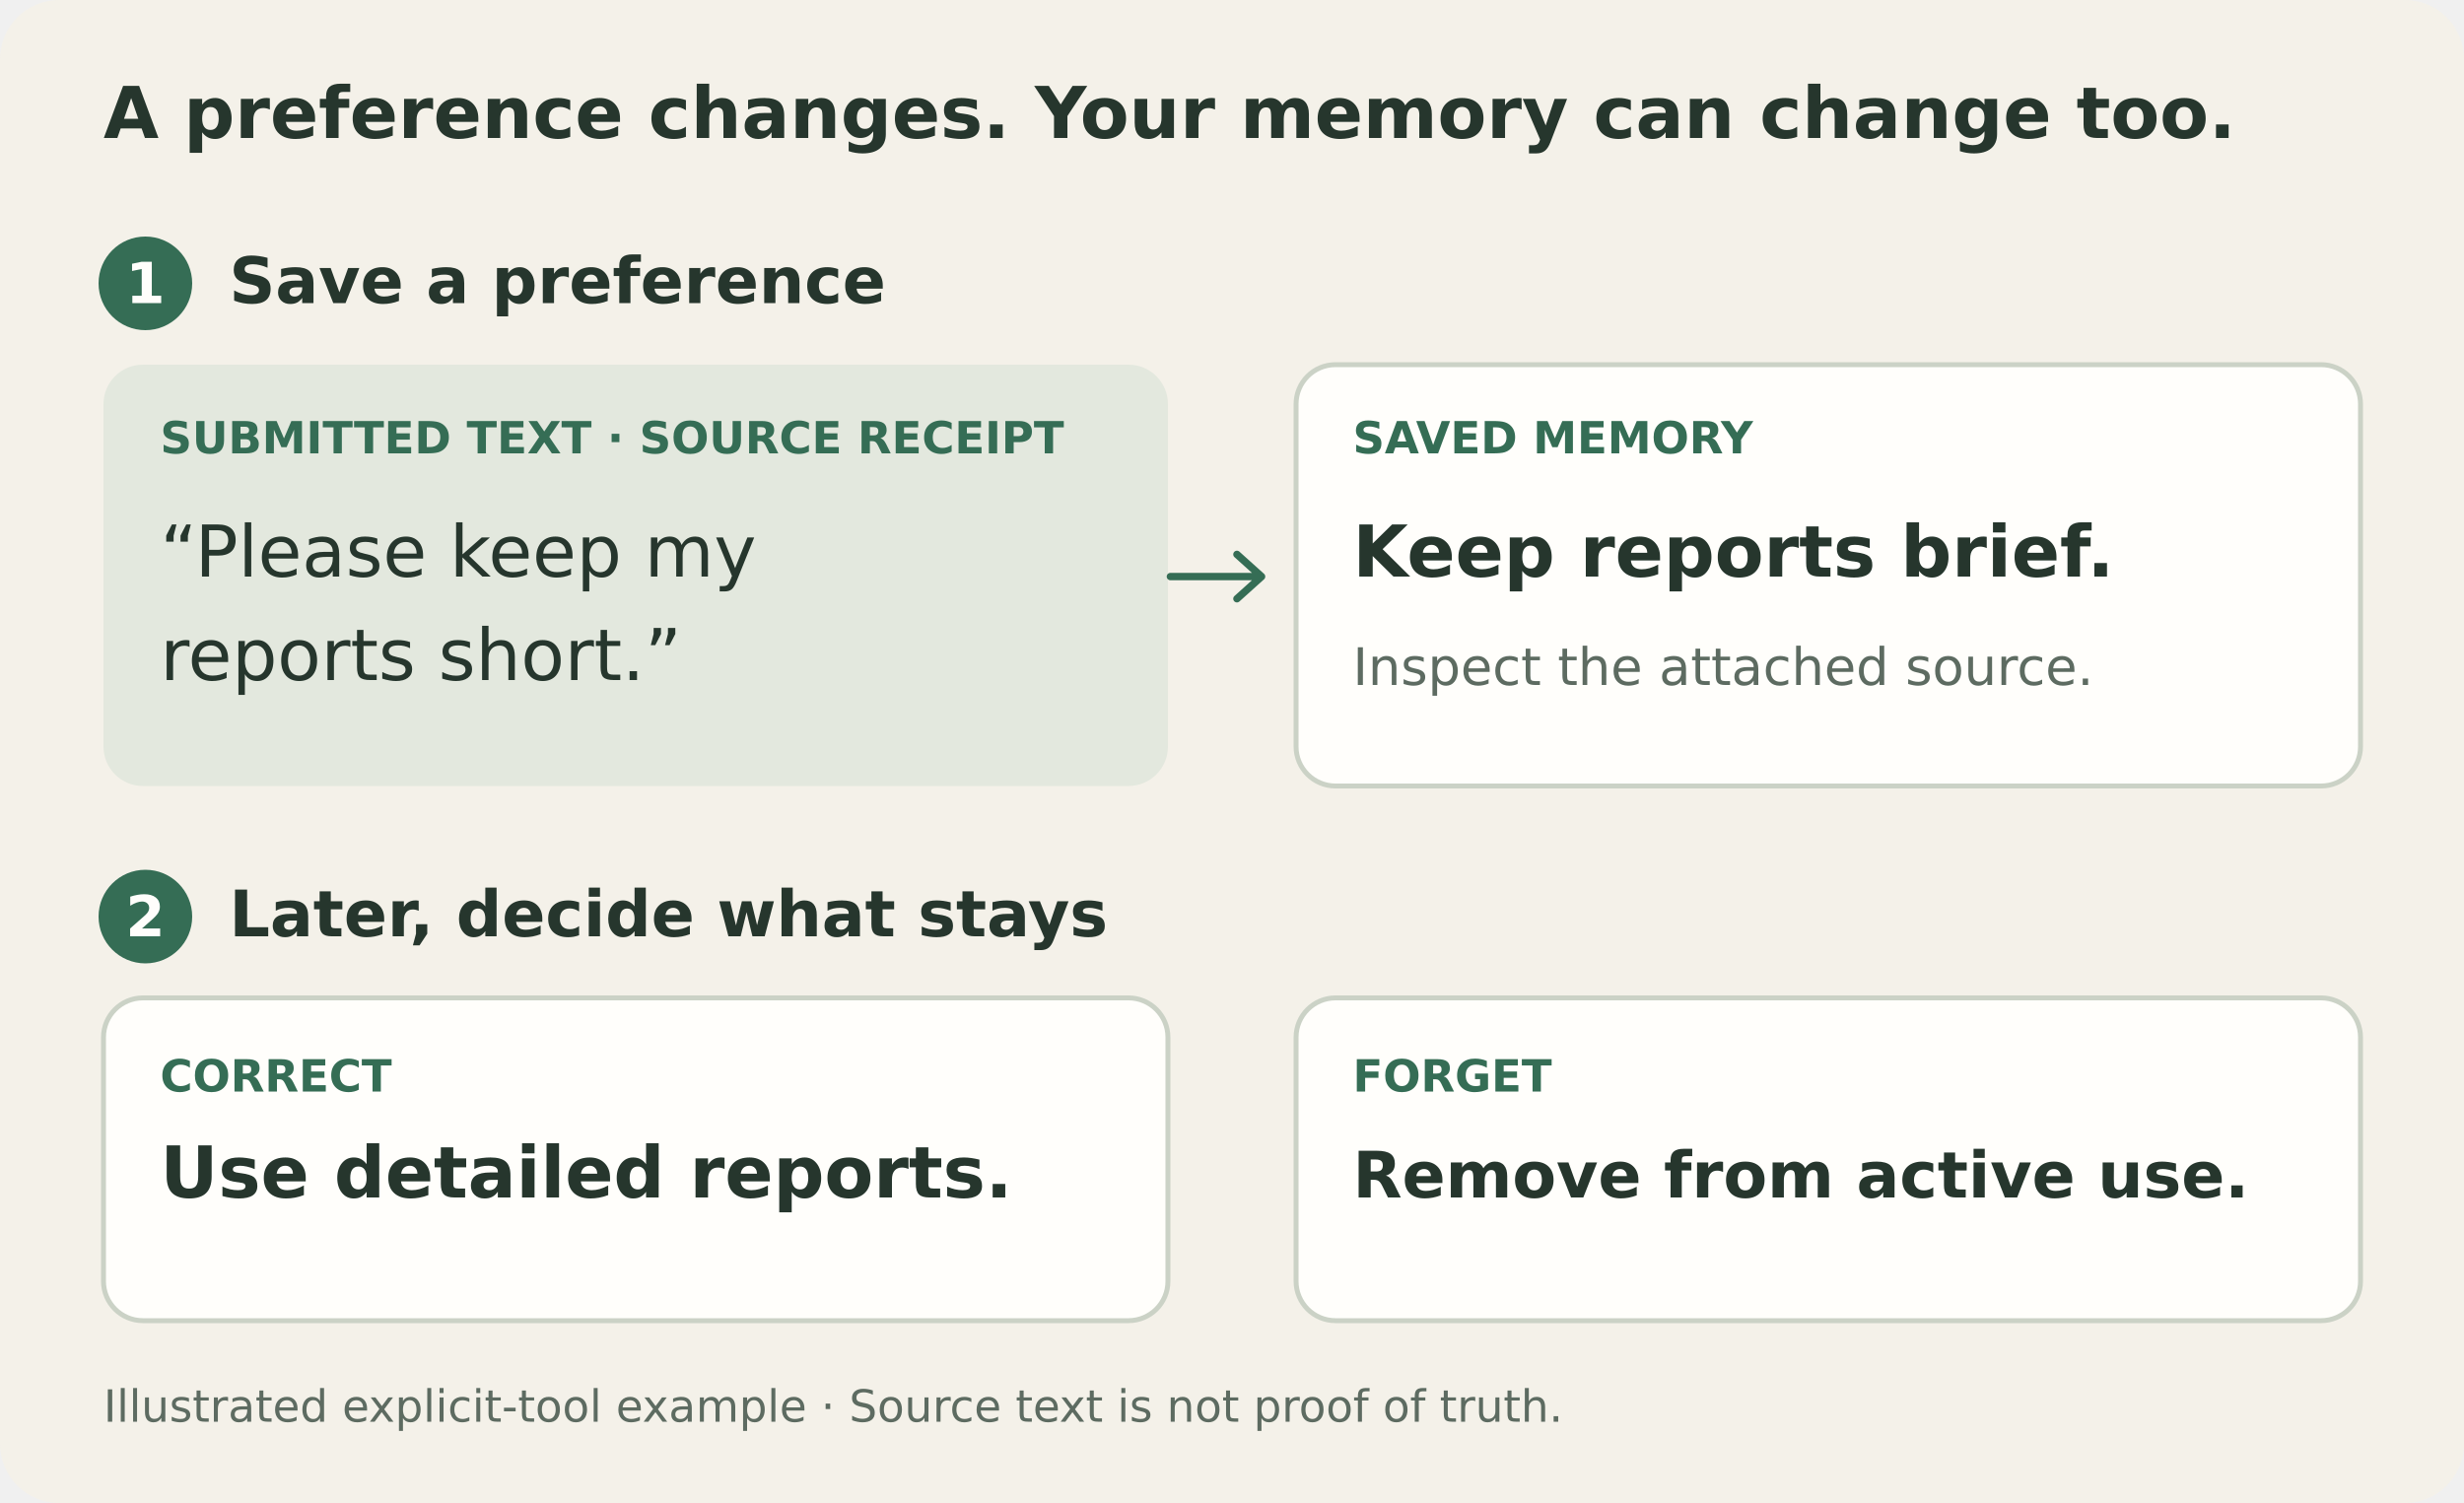
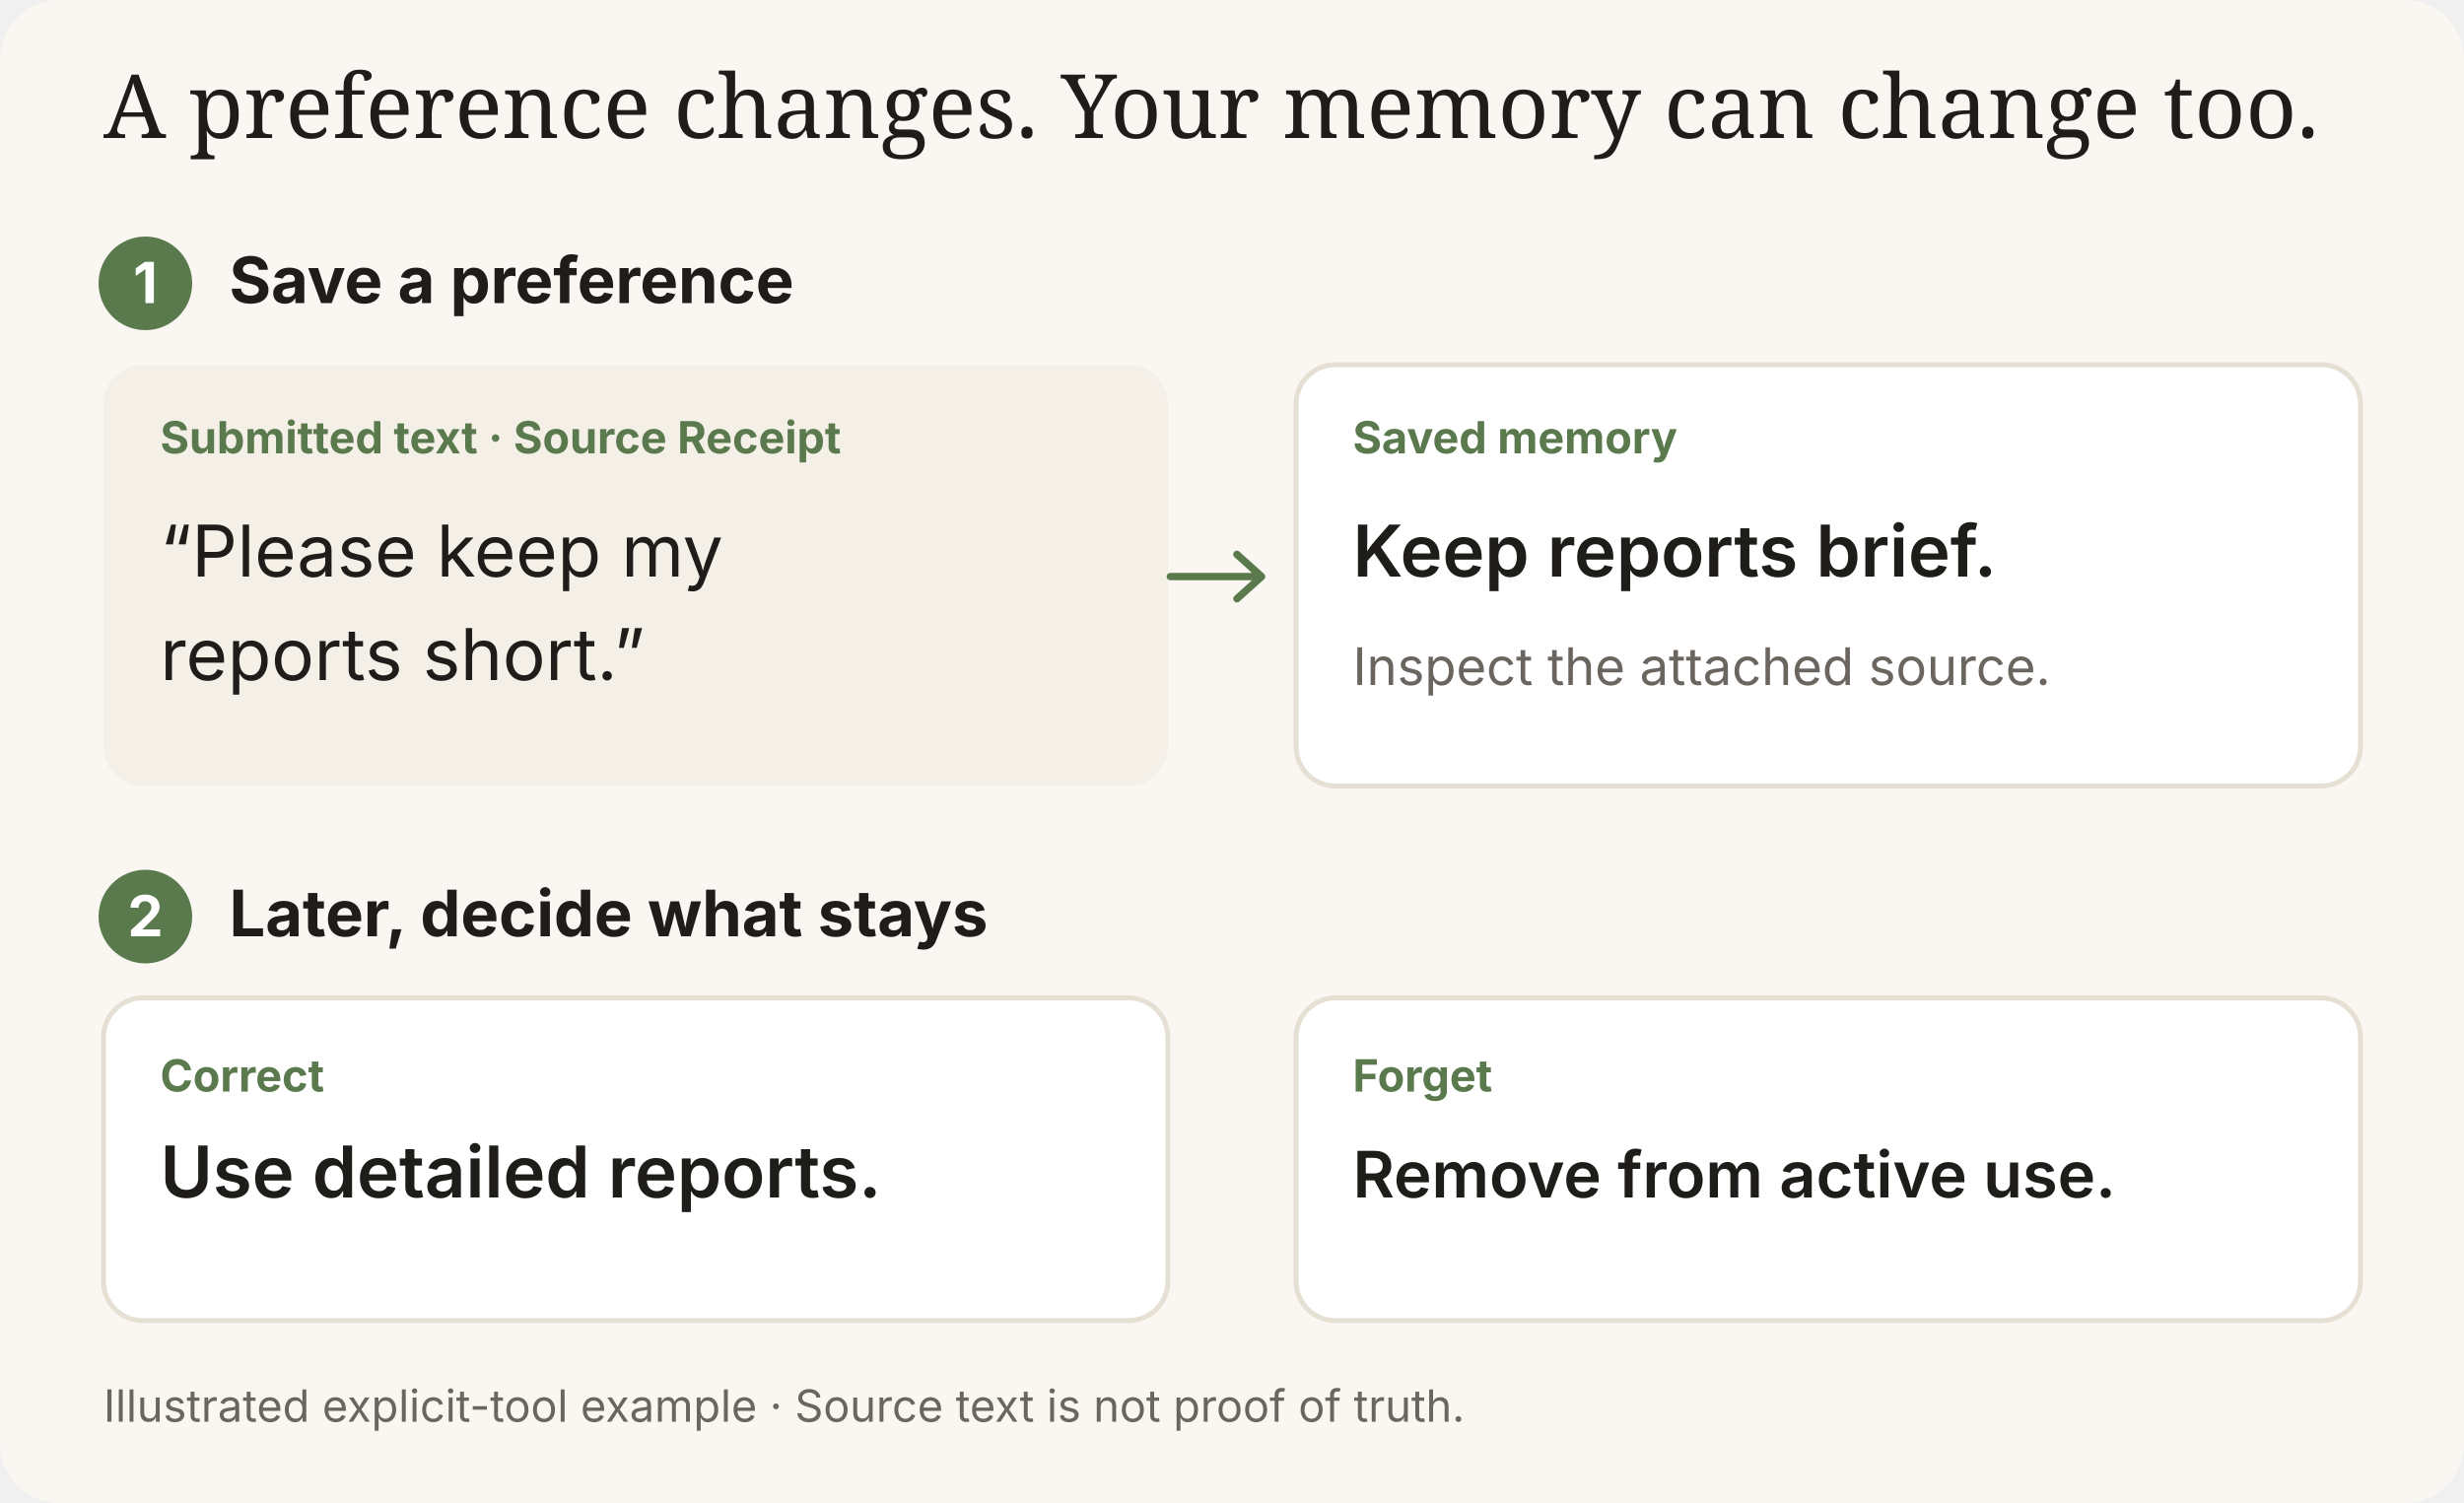
<svg xmlns="http://www.w3.org/2000/svg" width="1000" height="610" viewBox="0 0 1000 610" role="img" aria-labelledby="title desc">
-   <rect width="1000" height="610" rx="24" fill="#f4f1e9" />
-   <g font-family="DejaVu Sans, Arial, sans-serif" fill="#26362d">
-     <text x="42" y="56" font-size="29" font-weight="700">A preference changes. Your memory can change too.</text>
-     <circle cx="59" cy="115" r="19" fill="#356d55" />
-     <text x="59" y="123" text-anchor="middle" font-size="23" font-weight="700" fill="#fffefb">1</text>
+   <rect width="1000" height="610" rx="24" fill="#FAF7F2" />
+   <g font-family="Inter, Arial, sans-serif" fill="#1F1D1A">
+     <text x="42" y="56" font-family="'EB Garamond', Georgia, serif" font-size="36" font-weight="500">A preference changes. Your memory can change too.</text>
+     <circle cx="59" cy="115" r="19" fill="#5A7A4E" />
+     <text x="59" y="123" text-anchor="middle" font-size="23" font-weight="700" fill="#FFFFFF">1</text>
    <text x="93" y="123" font-size="26" font-weight="700">Save a preference</text>
-     <rect x="42" y="148" width="432" height="171" rx="16" fill="#e3e8de" />
-     <text x="65" y="184" font-size="18" fill="#356d55" font-weight="700">SUBMITTED TEXT · SOURCE RECEIPT</text>
+     <rect x="42" y="148" width="432" height="171" rx="16" fill="#F4F0E8" />
+     <text x="65" y="184" font-size="18" fill="#5A7A4E" font-weight="700">Submitted text · Source Receipt</text>
    <text x="65" y="234" font-size="29">“Please keep my</text>
    <text x="65" y="276" font-size="29">reports short.”</text>
-     <rect x="526" y="148" width="432" height="171" rx="16" fill="#fffefb" stroke="#cbd2c6" stroke-width="2" />
-     <text x="549" y="184" font-size="18" fill="#356d55" font-weight="700">SAVED MEMORY</text>
+     <rect x="526" y="148" width="432" height="171" rx="16" fill="#FFFFFF" stroke="#E5DFD4" stroke-width="2" />
+     <text x="549" y="184" font-size="18" fill="#5A7A4E" font-weight="700">Saved memory</text>
    <text x="549" y="234" font-size="29" font-weight="600">Keep reports brief.</text>
-     <text x="549" y="278" font-size="21" fill="#5d6b61">Inspect the attached source.</text>
-     <path d="M475 234h37m-10-9 10 9-10 9" fill="none" stroke="#356d55" stroke-width="3" stroke-linecap="round" stroke-linejoin="round" />
-     <circle cx="59" cy="372" r="19" fill="#356d55" />
-     <text x="59" y="380" text-anchor="middle" font-size="23" font-weight="700" fill="#fffefb">2</text>
+     <text x="549" y="278" font-size="21" fill="#6B6560">Inspect the attached source.</text>
+     <path d="M475 234h37m-10-9 10 9-10 9" fill="none" stroke="#5A7A4E" stroke-width="3" stroke-linecap="round" stroke-linejoin="round" />
+     <circle cx="59" cy="372" r="19" fill="#5A7A4E" />
+     <text x="59" y="380" text-anchor="middle" font-size="23" font-weight="700" fill="#FFFFFF">2</text>
    <text x="93" y="380" font-size="26" font-weight="700">Later, decide what stays</text>
-     <rect x="42" y="405" width="432" height="131" rx="16" fill="#fffefb" stroke="#cbd2c6" stroke-width="2" />
-     <text x="65" y="443" font-size="18" fill="#356d55" font-weight="700">CORRECT</text>
+     <rect x="42" y="405" width="432" height="131" rx="16" fill="#FFFFFF" stroke="#E5DFD4" stroke-width="2" />
+     <text x="65" y="443" font-size="18" fill="#5A7A4E" font-weight="700">Correct</text>
    <text x="65" y="486" font-size="29" font-weight="600">Use detailed reports.</text>
-     <rect x="526" y="405" width="432" height="131" rx="16" fill="#fffefb" stroke="#cbd2c6" stroke-width="2" />
-     <text x="549" y="443" font-size="18" fill="#356d55" font-weight="700">FORGET</text>
+     <rect x="526" y="405" width="432" height="131" rx="16" fill="#FFFFFF" stroke="#E5DFD4" stroke-width="2" />
+     <text x="549" y="443" font-size="18" fill="#5A7A4E" font-weight="700">Forget</text>
    <text x="549" y="486" font-size="26" font-weight="600">Remove from active use.</text>
-     <text x="42" y="577" font-size="18" fill="#5d6b61">Illustrated explicit-tool example · Source text is not proof of truth.</text>
+     <text x="42" y="577" font-size="18" fill="#6B6560">Illustrated explicit-tool example · Source text is not proof of truth.</text>
  </g>
</svg>
